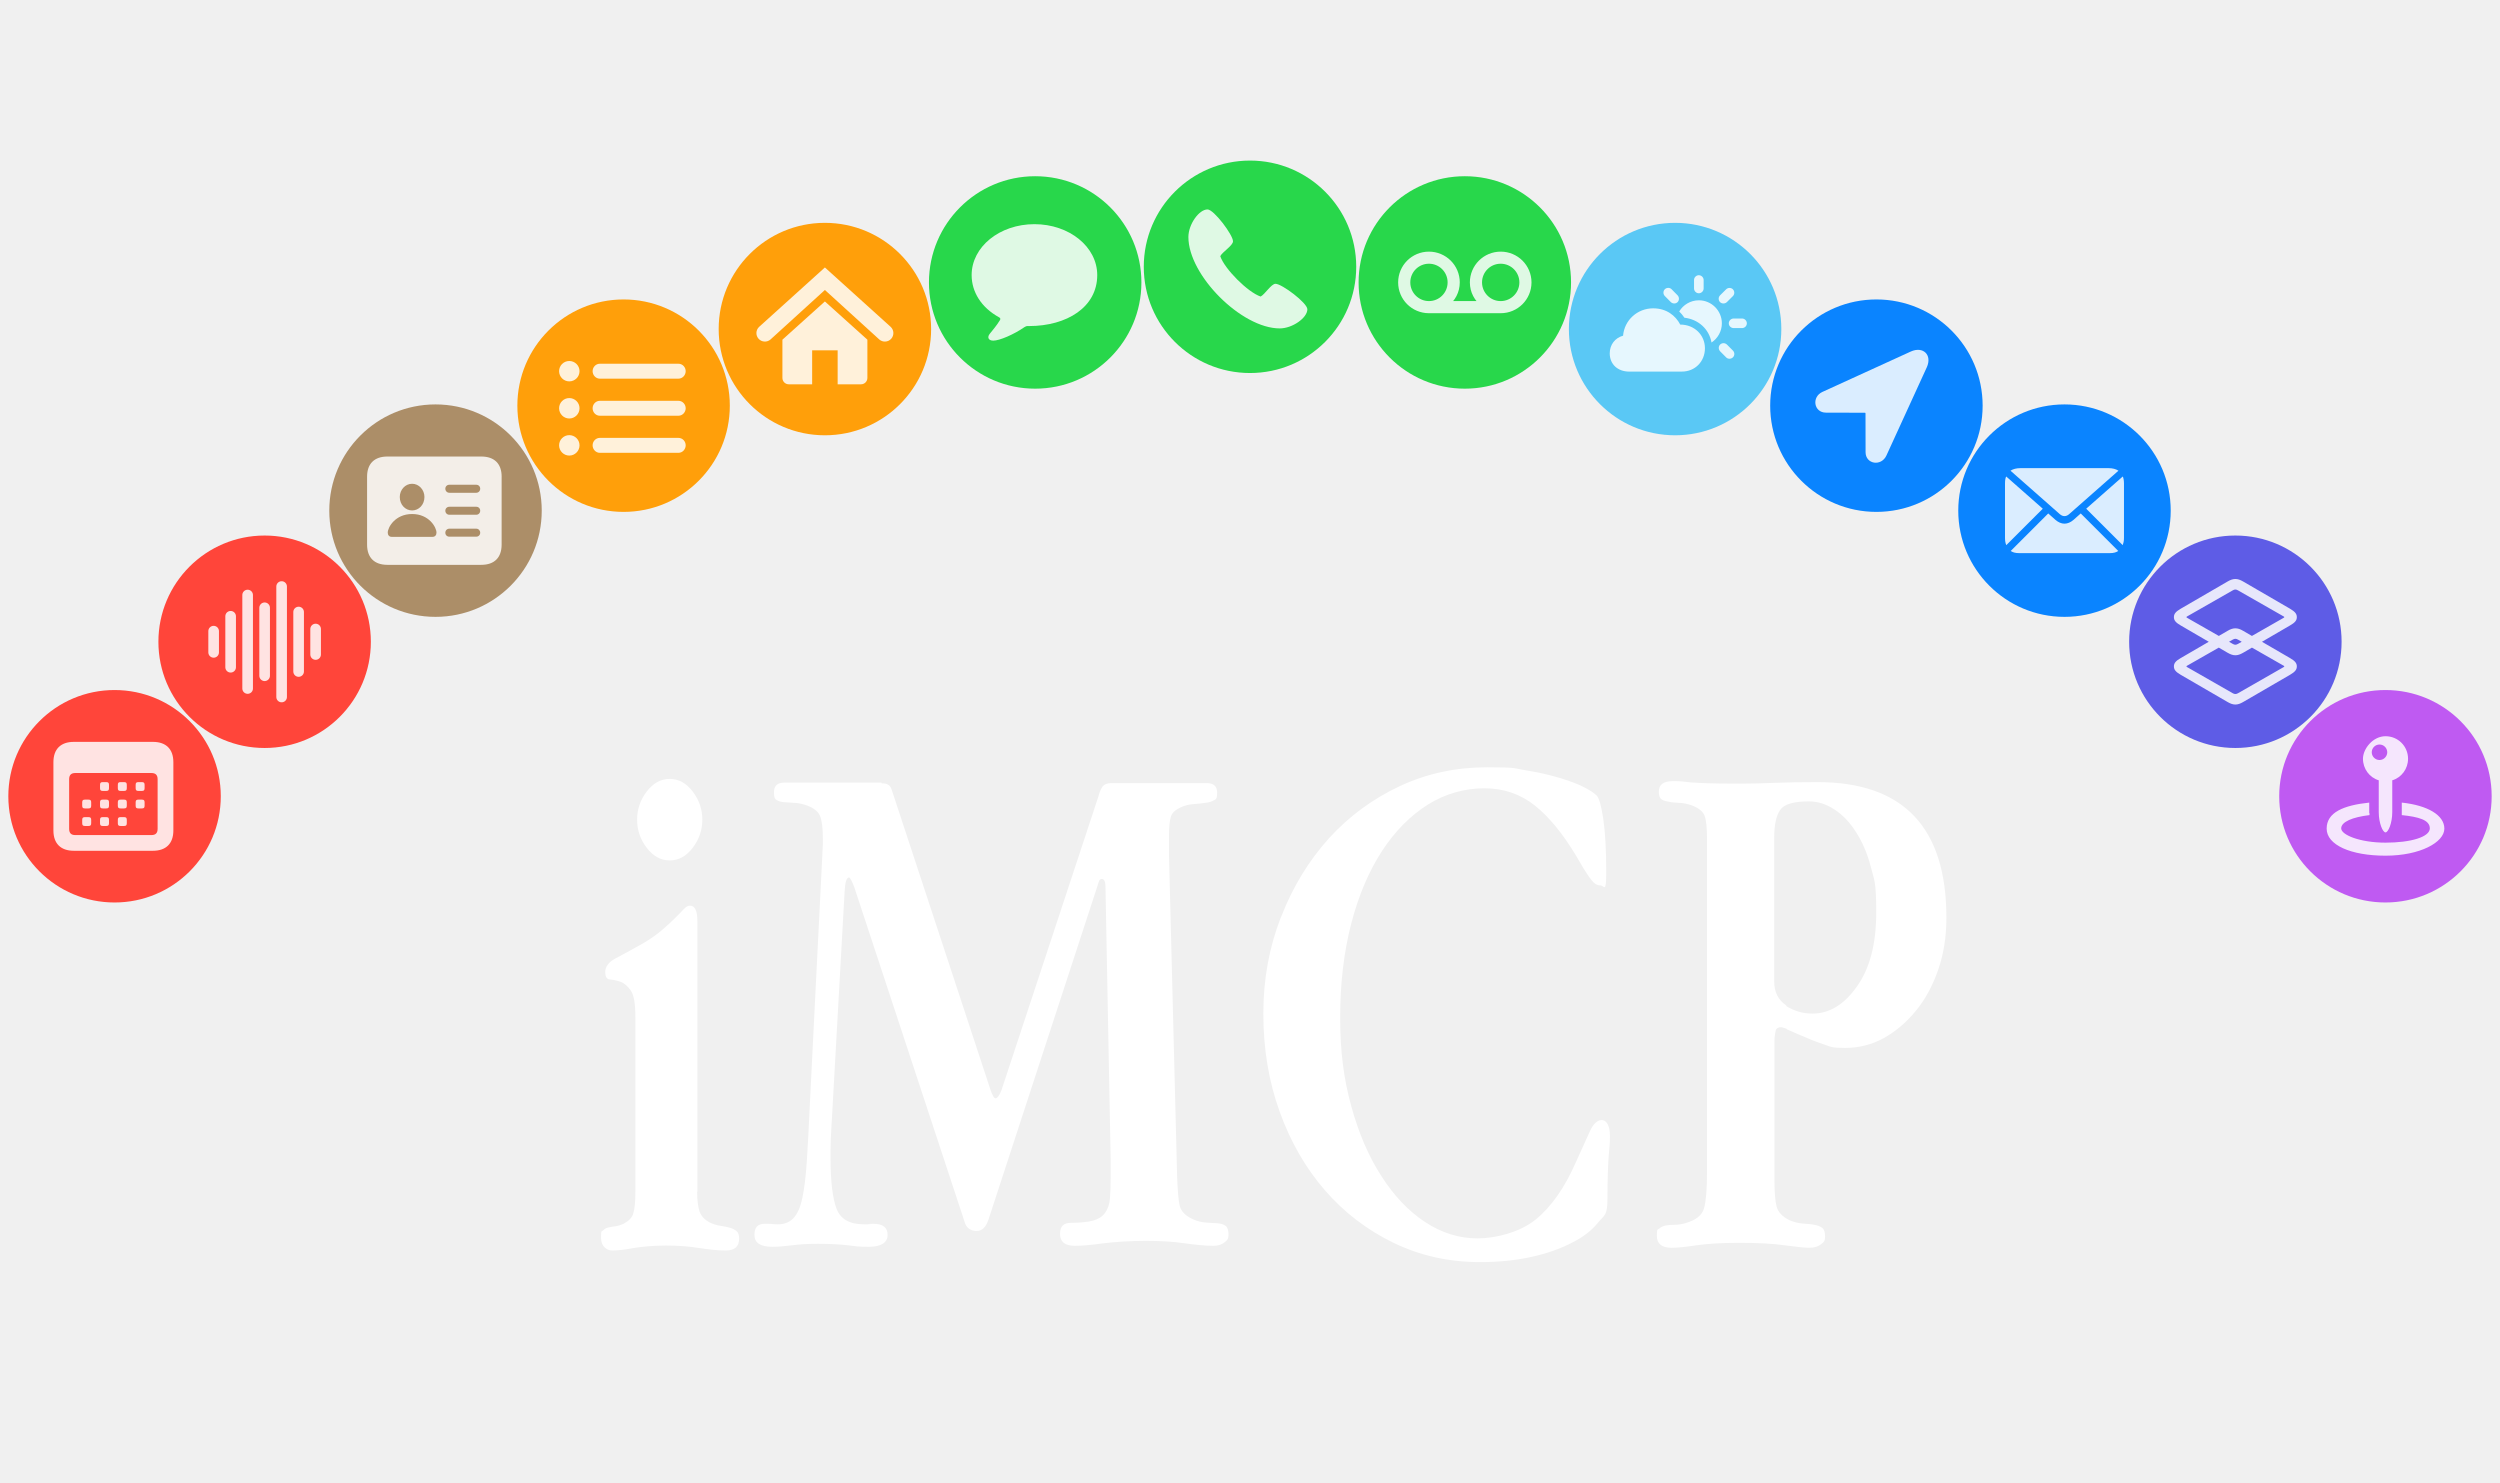
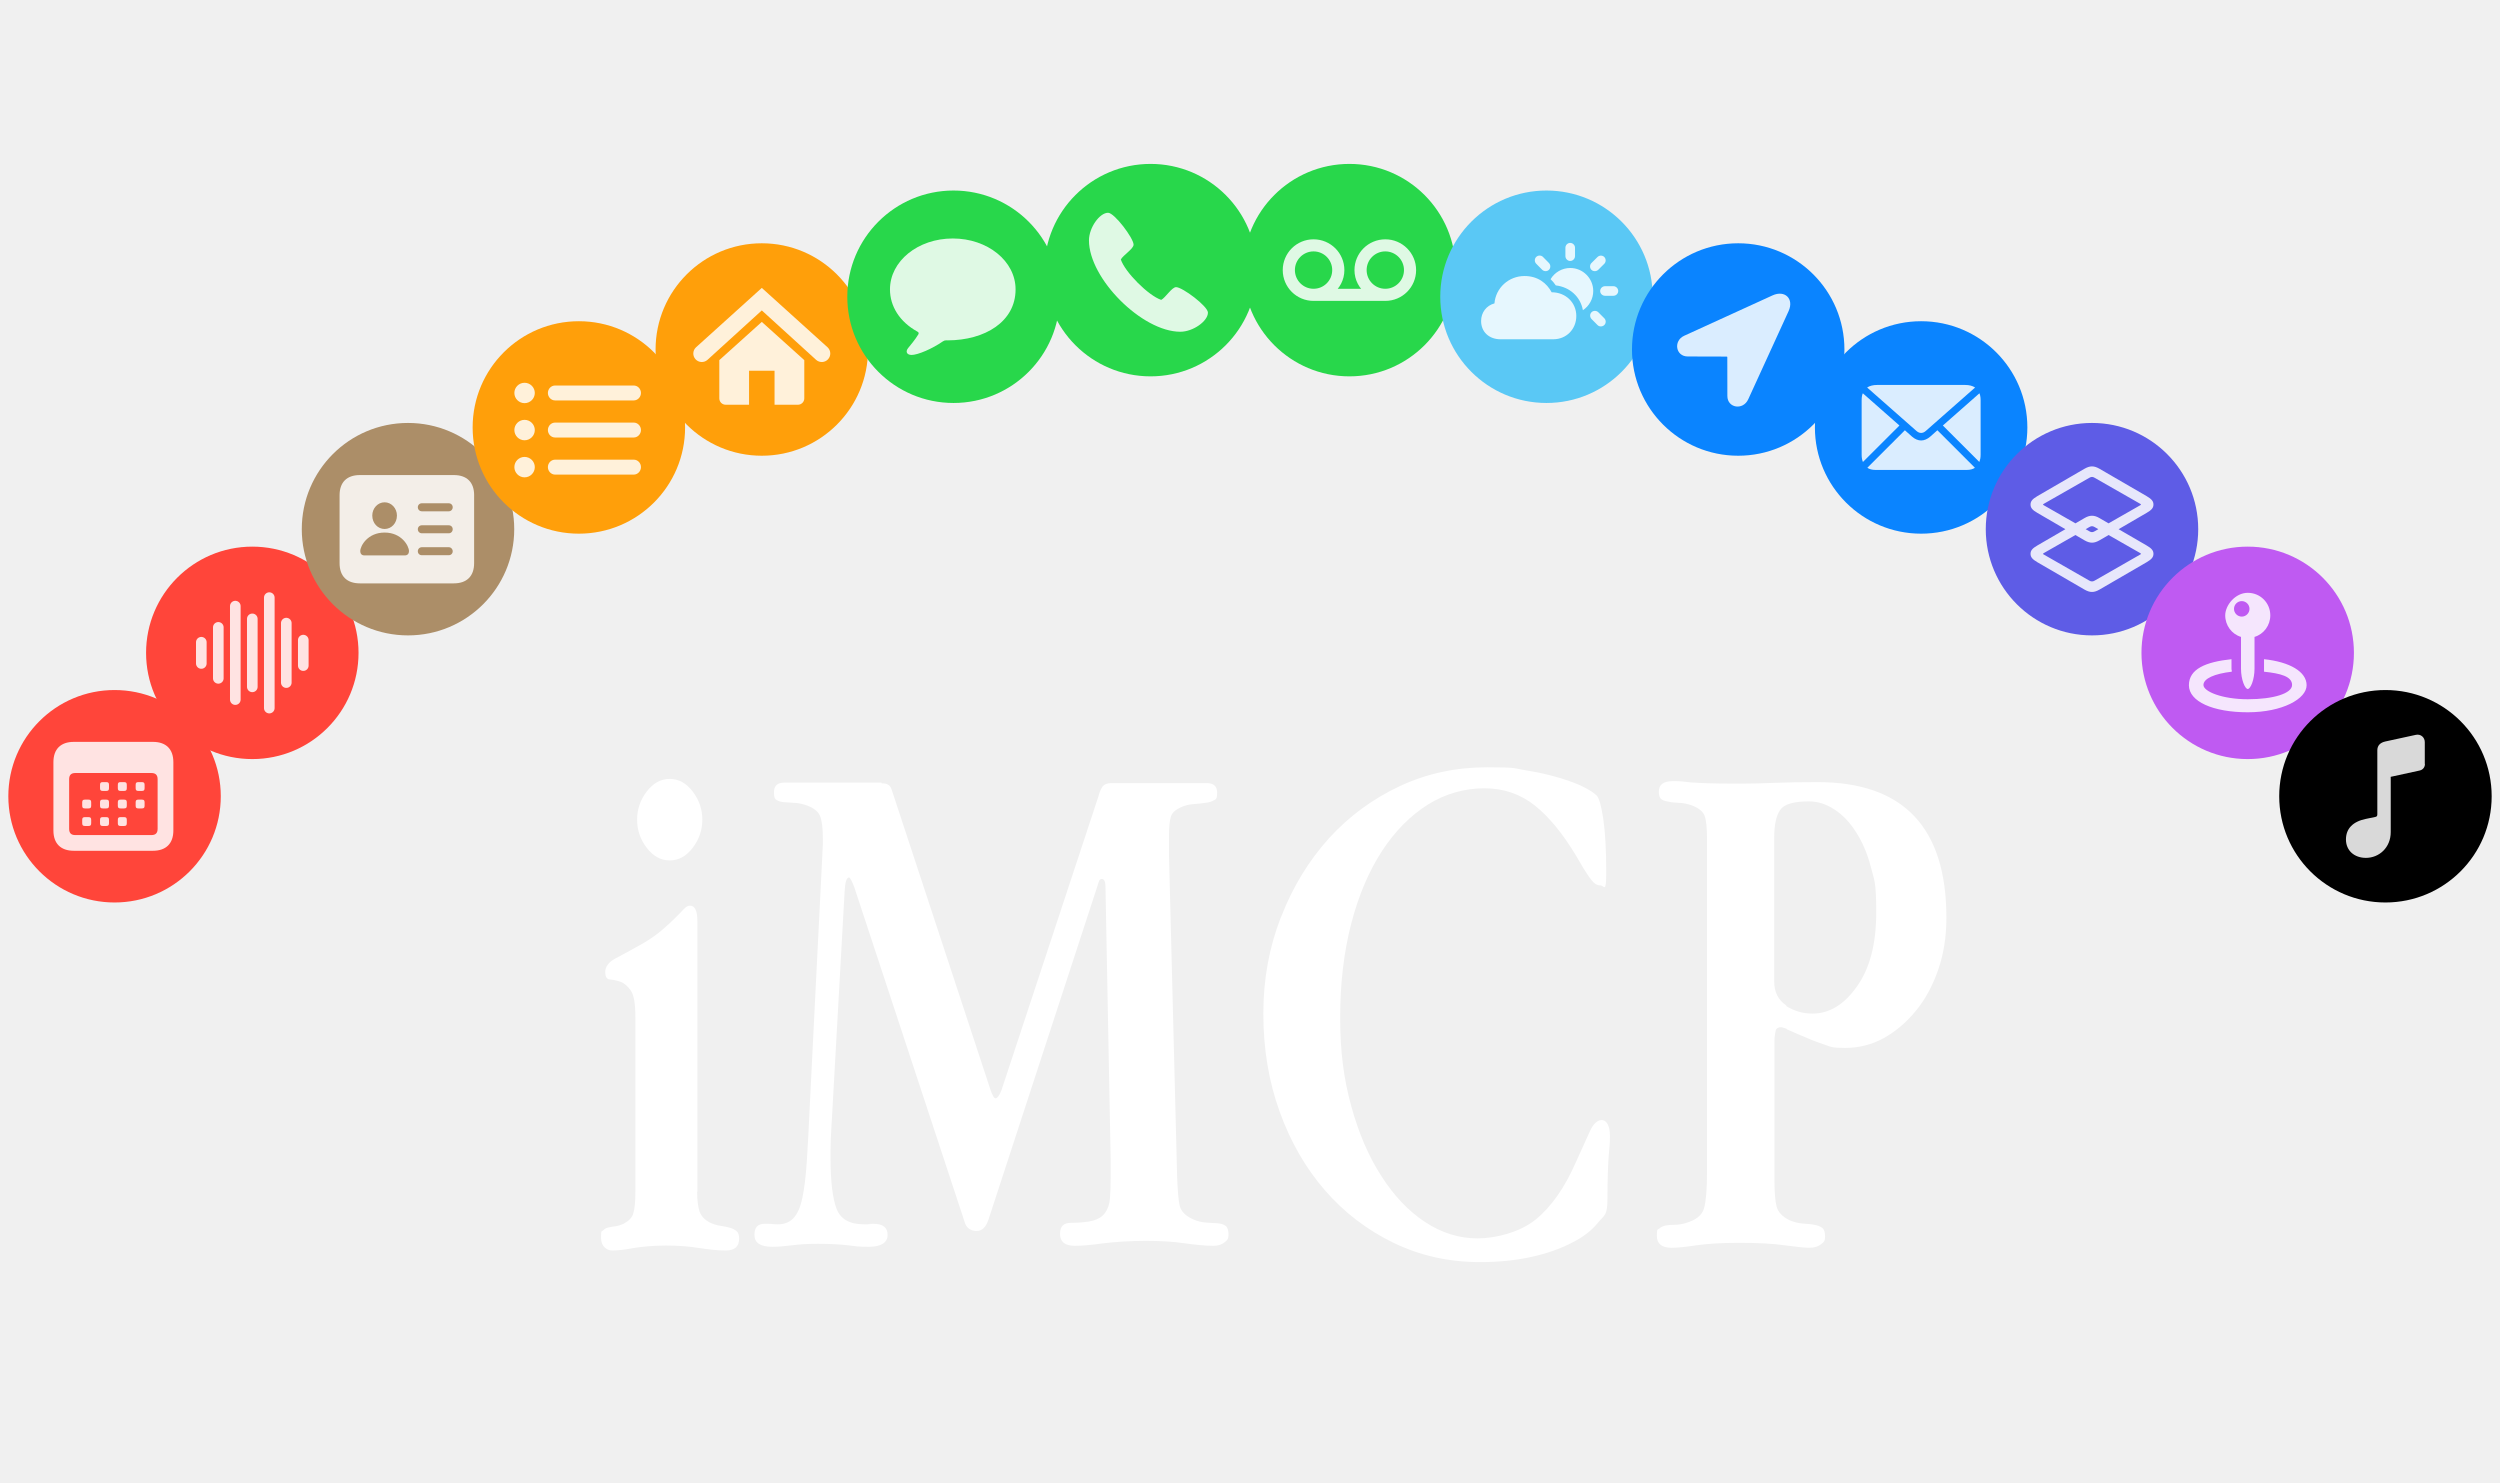
<svg xmlns="http://www.w3.org/2000/svg" viewBox="0 0 1012 600">
  <g fill="#fff">
    <path d="M282.2,482.4c0,3.6.4,6.3,1,8.1.7,1.8,2,3.2,3.8,4.2,1.6.8,3.1,1.3,4.6,1.5s2.8.5,3.9.8,2,.8,2.7,1.4,1,1.6,1,3c0,3.2-1.8,4.8-5.4,4.8s-6.6-.4-10.8-1c-4.2-.7-8.6-1-13.4-1s-9.5.4-13.1,1c-3.6.7-6.5,1-8.7,1s-4.5-1.7-4.5-5.1.2-2.4.8-3,1.2-1,2.1-1.2c.9-.2,1.9-.4,2.9-.5s2.1-.5,3.3-1c2.2-1.2,3.6-2.6,4-4.4.5-1.7.8-4.5.8-8.5v-70.8c0-5.4-.6-9-1.9-10.8s-2.7-3-4.2-3.5-2.9-.8-4.2-.9-1.9-1.1-1.9-3.1,1.4-4,4.1-5.4,6.5-3.5,11.5-6.3c3-1.8,5.5-3.6,7.6-5.4,2.1-1.8,3.8-3.4,5.2-4.8,1.4-1.4,2.5-2.5,3.4-3.5.9-.9,1.7-1.4,2.5-1.4,2,0,3,2.1,3,6.3v109.5ZM280.4,320.4c2.6,3.4,3.9,7.2,3.9,11.4s-1.3,8-3.9,11.4-5.7,5.1-9.3,5.1-6.7-1.7-9.3-5.1c-2.6-3.4-3.9-7.2-3.9-11.4s1.3-8,3.9-11.4,5.7-5.1,9.3-5.1,6.7,1.7,9.3,5.1Z" />
    <path d="M356.9,317.1c1,0,1.9.1,2.5.5.7.3,1.2,1,1.6,2.2l39.9,121.2c.8,2.4,1.5,3.6,2.1,3.6s1.6-1.1,2.4-3.3l39.3-119.1c.4-1.6,1-2.9,1.6-3.8.7-.9,1.9-1.4,3.5-1.4h38.7c2.8,0,4.2,1.3,4.2,3.9s-.5,2.6-1.4,3.1-2,.9-3.5,1c-1.4.2-3,.4-4.6.5-1.7.1-3.5.5-5.2,1.3-2.2,1-3.5,2.2-4,3.7-.5,1.5-.8,4.2-.8,8.2v7.1l3.3,130.5c.2,5.4.5,9.2,1,11.6.5,2.4,2.4,4.3,5.5,5.7,1.8.8,3.6,1.2,5.4,1.3s3.4.2,4.6.3c1.3.1,2.4.5,3.1,1,.8.6,1.2,1.8,1.2,3.6s-.5,2.2-1.6,3.1-2.6,1.4-4.6,1.4c-3.2,0-7-.4-11.5-1-4.5-.7-9.8-1-15.8-1s-12.4.4-17.2,1c-4.9.7-8.8,1-11.5,1-4,0-6-1.6-6-4.8s1.5-4.5,4.5-4.5,6.8-.3,8.9-.9c2.1-.6,3.7-1.6,4.8-3.1,1.1-1.5,1.8-3.4,2-5.8s.3-5.4.3-8.9v-6.9l-2.1-110.3c0-2.2-.5-3.3-1.5-3.3s-1.2,1-1.8,3l-44.1,135c-1,3-2.6,4.5-4.8,4.5s-4.2-1.2-4.8-3.6l-44.7-135.6c-1-2.6-1.7-3.9-2.1-3.9-1,0-1.6,1.9-1.8,5.7l-5.1,91.2c-.2,3.4-.4,6.5-.5,9.2-.1,2.8-.1,5.3-.1,7.5,0,9.3.8,16.1,2.4,20.4,1.6,4.3,5.3,6.4,11.1,6.4s1.2,0,1.8-.1c.6-.1,1.3-.1,2.1-.1,3.8,0,5.7,1.5,5.7,4.5s-2.5,4.8-7.5,4.8-5-.2-8.5-.6-7.5-.6-12.1-.6-7.5.2-10.6.6-5.8.6-8,.6c-4.8,0-7.2-1.6-7.2-4.8s1.4-4.5,4.2-4.5,2.2,0,3.1.1,1.6.1,2.2.1c2.6,0,4.7-.8,6.3-2.5,1.6-1.7,2.8-4.4,3.6-8.2.8-3.8,1.4-8.7,1.8-14.8s.8-13.5,1.2-22.5l5.1-101.9c0-.4,0-1.1.1-2.1s.1-2.3.1-3.9c0-4.6-.4-7.7-1.2-9.5-.8-1.8-2.6-3.2-5.4-4.2-1.8-.6-3.5-1-5.1-1-1.6-.1-3-.2-4.2-.3-1.2-.1-2.1-.4-2.9-.9s-1-1.5-1-3.1c0-2.6,1.4-3.9,4.2-3.9h39.3Z" />
    <path d="M518.7,370.9c4.7-12.1,11.2-22.6,19.3-31.6,8.2-9,17.8-16,28.7-21.1s22.7-7.6,35.2-7.6,10.6.4,15.6,1.2,9.5,1.8,13.5,3,7.3,2.4,9.9,3.7c2.6,1.3,4.4,2.5,5.4,3.5s1.9,4.1,2.7,9.5c.8,5.3,1.2,12.5,1.2,21.5s-.8,5.4-2.4,5.4-2.8-1-4.3-3.1-3.3-5-5.5-8.9c-5.4-9-11-15.8-16.8-20.4s-12.6-6.9-20.4-6.9-15.8,2.2-22.8,6.6c-7,4.4-13.2,10.6-18.5,18.7s-9.5,17.9-12.5,29.4-4.5,24.2-4.5,38.2,1.5,24.9,4.5,35.8,7,20.3,12.2,28.3c5.1,8,11,14.2,17.7,18.6s13.8,6.6,21.2,6.6,17.2-2.5,23.5-7.6,11.8-12.9,16.3-23.2c2.4-5.4,4.3-9.6,5.7-12.6s3-4.5,4.8-4.5,3.3,2.1,3.3,6.3-.2,4-.5,8.2-.5,10-.5,17.2-1.2,6.6-3.8,9.8-6,5.9-10.7,8.2c-4.6,2.4-10,4.3-16.3,5.7-6.3,1.4-13.2,2.1-20.8,2.1-12.6,0-24.2-2.6-35-7.8-10.7-5.2-20-12.3-27.8-21.3s-13.9-19.6-18.3-31.8c-4.4-12.2-6.6-25.4-6.6-39.6s2.4-27,7.1-39.1h0Z" />
    <path d="M723.1,416.4c-1.2-.4-1.9-.6-2.1-.6-1.2,0-2,.5-2.2,1.4s-.5,2.4-.5,4.4v55.9c0,5.2.3,8.9.9,11,.6,2.2,2.3,4,5.1,5.4,1.8.8,3.6,1.2,5.4,1.4,1.8.1,3.3.2,4.7.5,1.3.2,2.3.6,3.2,1.2.8.6,1.2,1.8,1.2,3.6s-.5,2.2-1.7,3.1c-1.1.9-2.7,1.4-4.7,1.4s-5.3-.4-10-1c-4.7-.7-10.8-1-18.5-1s-12.8.4-17.2,1c-4.5.7-7.8,1-10,1-4,0-6-1.6-6-4.8s.3-2.4,1-3,1.5-1,2.5-1.2,2.2-.3,3.6-.3,2.8-.2,4.2-.6c4.4-1.2,7-3.2,7.8-6.1.8-2.9,1.2-7.7,1.2-14.5v-135.1c0-4.4-.3-7.5-1-9.3-.7-1.8-2.5-3.2-5.2-4.2-1.8-.6-3.5-1-5.2-1-1.7-.1-3.2-.2-4.3-.5-1.2-.2-2.2-.5-2.8-1-.7-.5-1-1.5-1-3.1,0-2.8,1.9-4.2,5.7-4.2s3.2.1,7,.5c3.9.3,9.5.5,16.7.5h4.8c3.4,0,7.6-.1,12.6-.3,5-.2,10.8-.3,17.4-.3,34.8,0,52.2,18.3,52.2,54.9c0,7.8-1.1,14.6-3.3,21s-5.2,12-9,16.6c-3.8,4.7-8.2,8.4-13,11.1-4.9,2.7-10.2,4-15.8,4s-5.7-.5-8.7-1.5-6.3-2.3-9.9-3.9l-4.8-2.1h0ZM723,407.2c3.3,2.1,6.8,3.1,10.7,3.1,6.8,0,12.8-3.6,18-11,5.2-7.3,7.8-17.2,7.8-29.9s-.8-13-2.2-18.5-3.5-10.2-6-14.1-5.4-7-8.7-9.1c-3.3-2.2-6.8-3.3-10.3-3.3-6.2,0-10.1,1.1-11.7,3.5-1.6,2.3-2.4,6-2.4,11.2v58.2c0,4.4,1.7,7.6,5,9.8Z" />
  </g>
  <svg version="1.1" viewBox="0 0 100 100" x="3.373" y="279.327" width="86" height="86">
    <circle fill="#ff453a" cx="50" cy="50" r="50" />
    <g fill="#fff" fill-opacity="0.85">
      <path d="M30.83,75.66h37.23c6.18,0,9.62-3.42,9.62-9.56v-32.15c0-6.14-3.44-9.55-9.62-9.55H30.83c-6.17,0-9.61,3.4-9.61,9.55v32.15c0,6.15,3.44,9.56,9.61,9.56ZM31.52,68.27c-1.92,0-2.9-.9-2.9-2.94v-23.34c0-2.03.99-2.93,2.9-2.93h35.83c1.91,0,2.92.89,2.92,2.93v23.34c0,2.05-1.01,2.94-2.92,2.94H31.52ZM44.49,47.49h1.55c1,0,1.34-.31,1.34-1.3v-1.55c0-.99-.34-1.3-1.34-1.3h-1.55c-.99,0-1.33.31-1.33,1.3v1.55c0,.99.34,1.3,1.33,1.3ZM52.86,47.49h1.57c.99,0,1.33-.31,1.33-1.3v-1.55c0-.99-.34-1.3-1.33-1.3h-1.57c-.98,0-1.32.31-1.32,1.3v1.55c0,.99.34,1.3,1.32,1.3ZM61.25,47.49h1.57c.98,0,1.32-.31,1.32-1.3v-1.55c0-.99-.35-1.3-1.32-1.3h-1.57c-.98,0-1.32.31-1.32,1.3v1.55c0,.99.35,1.3,1.32,1.3ZM36.11,55.73h1.57c.98,0,1.32-.31,1.32-1.28v-1.57c0-.99-.35-1.3-1.32-1.3h-1.57c-.98,0-1.34.31-1.34,1.3v1.57c0,.98.36,1.28,1.34,1.28ZM44.49,55.73h1.55c1,0,1.34-.31,1.34-1.28v-1.57c0-.99-.34-1.3-1.34-1.3h-1.55c-.99,0-1.33.31-1.33,1.3v1.57c0,.98.34,1.28,1.33,1.28ZM52.86,55.73h1.57c.99,0,1.33-.31,1.33-1.28v-1.57c0-.99-.34-1.3-1.33-1.3h-1.57c-.98,0-1.32.31-1.32,1.3v1.57c0,.98.34,1.28,1.32,1.28ZM61.25,55.73h1.57c.98,0,1.32-.31,1.32-1.28v-1.57c0-.99-.35-1.3-1.32-1.3h-1.57c-.98,0-1.32.31-1.32,1.3v1.57c0,.98.35,1.28,1.32,1.28ZM36.11,63.99h1.57c.98,0,1.32-.32,1.32-1.3v-1.57c0-.99-.35-1.3-1.32-1.3h-1.57c-.98,0-1.34.31-1.34,1.3v1.57c0,.98.36,1.3,1.34,1.3ZM44.49,63.99h1.55c1,0,1.34-.32,1.34-1.3v-1.57c0-.99-.34-1.3-1.34-1.3h-1.55c-.99,0-1.33.31-1.33,1.3v1.57c0,.98.34,1.3,1.33,1.3ZM52.86,63.99h1.57c.99,0,1.33-.32,1.33-1.3v-1.57c0-.99-.34-1.3-1.33-1.3h-1.57c-.98,0-1.32.31-1.32,1.3v1.57c0,.98.34,1.3,1.32,1.3Z" />
    </g>
  </svg>
-   <svg viewBox="0 0 100 100" x="64.122" y="216.785" width="86" height="86">
+   <svg viewBox="0 0 100 100" x="59.133" y="221.276" width="86" height="86">
    <circle fill="#ff453a" cx="50" cy="50" r="50" />
    <g stroke="#fff" stroke-opacity="0.85" stroke-width="5" stroke-linecap="round">
      <path d="M26 45V55M34 38V62M42 28V72M50 34V66M58 24V76M66 36V64M74 44V56" />
    </g>
  </svg>
-   <svg version="1.1" viewBox="0 0 100 100" x="133.295" y="163.707" width="86" height="86">
+   <svg version="1.1" viewBox="0 0 100 100" x="122.161" y="171.210" width="86" height="86">
    <circle fill="#ac8e68" cx="50" cy="50" r="50" />
    <g fill="#fff" fill-opacity="0.85">
      <path class="st1" d="M81.12,34.03v31.97c0,6.1-3.41,9.51-9.57,9.51H27.35c-6.14,0-9.56-3.4-9.56-9.51v-31.97c0-6.11,3.42-9.5,9.56-9.5h44.21c6.16,0,9.57,3.39,9.57,9.5ZM27.52,60.35c0,1.1.64,1.99,1.84,1.99h19.25c1.22,0,1.85-.89,1.85-1.99,0-2.48-3.49-8.76-11.47-8.76s-11.47,6.27-11.47,8.76ZM56.53,58.49c-1.11,0-1.91.84-1.91,1.91s.8,1.86,1.91,1.86h12.64c1.07,0,1.87-.8,1.87-1.86s-.8-1.91-1.87-1.91h-12.64ZM56.53,48.17c-1.11,0-1.91.82-1.91,1.86s.8,1.91,1.91,1.91h12.64c1.07,0,1.87-.84,1.87-1.91s-.8-1.86-1.87-1.86h-12.64ZM33.18,43.58c0,3.62,2.61,6.33,5.8,6.33,3.21,0,5.81-2.71,5.81-6.33,0-3.41-2.6-6.23-5.81-6.23s-5.8,2.82-5.8,6.23ZM56.53,37.81c-1.11,0-1.91.82-1.91,1.87s.8,1.91,1.91,1.91h12.64c1.07,0,1.87-.84,1.87-1.91s-.8-1.87-1.87-1.87h-12.64Z" />
    </g>
  </svg>
-   <svg version="1.1" viewBox="0 0 100 100" x="209.429" y="121.215" width="86" height="86">
+   <svg version="1.1" viewBox="0 0 100 100" x="191.324" y="130.031" width="86" height="86">
    <circle fill="#ff9f0a" cx="50" cy="50" r="50" />
    <g fill="#fff" fill-opacity=".85">
      <path d="M38.83,72.2h36.98c1.91,0,3.42-1.64,3.42-3.53s-1.48-3.51-3.42-3.51h-36.98c-1.92,0-3.41,1.62-3.41,3.51s1.51,3.53,3.41,3.53Z" />
      <path d="M24.44,73.49c2.65,0,4.82-2.17,4.82-4.82s-2.17-4.8-4.82-4.8-4.8,2.15-4.8,4.8,2.17,4.82,4.8,4.82Z" />
      <path d="M38.83,54.74h36.98c1.91,0,3.42-1.64,3.42-3.51s-1.48-3.52-3.42-3.52h-36.98c-1.92,0-3.41,1.62-3.41,3.52s1.51,3.51,3.41,3.51Z" />
      <path d="M24.44,56.04c2.65,0,4.82-2.17,4.82-4.82s-2.17-4.8-4.82-4.8-4.8,2.15-4.8,4.8,2.17,4.82,4.8,4.82Z" />
      <path d="M38.83,37.29h36.98c1.91,0,3.42-1.64,3.42-3.52s-1.48-3.51-3.42-3.51h-36.98c-1.92,0-3.41,1.62-3.41,3.51s1.51,3.52,3.41,3.52Z" />
      <path d="M24.44,38.57c2.65,0,4.82-2.15,4.82-4.8s-2.17-4.8-4.82-4.8-4.8,2.15-4.8,4.8,2.17,4.8,4.8,4.8Z" />
    </g>
  </svg>
-   <svg viewBox="0 0 100 100" x="290.918" y="90.206" width="86" height="86">
+   <svg viewBox="0 0 100 100" x="265.376" y="98.480" width="86" height="86">
    <circle fill="#ff9f0a" cx="50" cy="50" r="50" />
    <g fill="#fff" opacity=".85">
      <path d="M50,21 81,49a4,4 0 0 1-5.4,5.9L50,31.6 24.4,54.9A4,4 0 0 1 19,49Z" />
      <path fill-rule="evenodd" d="M50,37 70,55V73a3,3 0 0 1-3,3H33a3,3 0 0 1-3-3V55ZM44,60h12v16H44Z" />
    </g>
  </svg>
-   <svg viewBox="0 0 100 100" x="376.041" y="71.335" width="86" height="86">
+   <svg viewBox="0 0 100 100" x="342.985" y="77.126" width="86" height="86">
    <circle fill="#28d74b" cx="50" cy="50" r="50" />
    <g fill="#fff" fill-opacity="0.85">
      <path d="M30.19,77.4c3.04,0,9.82-2.94,14.79-6.39.59-.4,1.01-.5,1.53-.5.3.01.53.02.7.02,17.63-.04,32-8.83,32-23.99,0-13.3-13.15-23.97-29.56-23.97s-29.56,10.67-29.56,23.97c0,7.9,4.52,15.26,12.9,19.86.63.34.75.71.46,1.29-1.56,2.6-3.8,5.19-4.83,6.48-1.36,1.68-.56,3.21,1.57,3.21Z" />
    </g>
  </svg>
-   <svg viewBox="0 0 100 100" x="463.000" y="65.000" width="86" height="86">
+   <svg viewBox="0 0 100 100" x="422.753" y="66.351" width="86" height="86">
    <circle fill="#28d74b" cx="50" cy="50" r="50" />
    <g fill="#fff" fill-opacity="0.85">
      <path d="M30,23c-4,0-9,7-9,13,0,18,25,43,43,43,6,0,13-5,13-9,0-3-12-12-15-12-2,0-5,5-7,6-6-2-17-13-19-19,1-2,6-5,6-7,0-3-9-15-12-15Z" />
    </g>
  </svg>
-   <svg viewBox="0 0 100 100" x="549.959" y="71.335" width="86" height="86">
+   <svg viewBox="0 0 100 100" x="503.247" y="66.351" width="86" height="86">
    <circle fill="#28d74b" cx="50" cy="50" r="50" />
    <g fill="#fff" stroke="#fff" stroke-width="22" stroke-linejoin="round" opacity="0.85">
      <path transform="translate(20.000 36.882) scale(0.12596)" d="M1.06581e-14 104.043C1.06581e-14 161.656 46.572 208.086 104.043 208.086L372.297 208.086C429.839 208.086 476.341 161.585 476.341 104.043C476.341 46.431 429.768 0 372.297 0C314.685 0 268.048 46.502 268.048 104.043C268.048 137.03 284.031 166.78 309.472 184.8L166.868 184.8C192.309 166.78 208.292 137.03 208.292 104.043C208.292 46.431 161.72 0 104.043 0C46.502 0 1.06581e-14 46.502 1.06581e-14 104.043ZM23.421 103.908C23.421 59.335 59.605 23.151 104.178 23.151C148.752 23.151 184.865 59.335 184.865 103.908C184.865 148.617 148.752 184.8 104.178 184.8C59.605 184.8 23.421 148.617 23.421 103.908ZM291.476 103.908C291.476 59.335 327.589 23.151 372.162 23.151C416.736 23.151 453.055 59.335 453.055 103.908C453.055 148.617 416.736 184.8 372.162 184.8C327.589 184.8 291.476 148.617 291.476 103.908Z" />
    </g>
  </svg>
-   <svg version="1.1" viewBox="0 0 100 100" x="635.082" y="90.206" width="86" height="86">
+   <svg version="1.1" viewBox="0 0 100 100" x="583.015" y="77.126" width="86" height="86">
    <circle fill="#5ac8f5" cx="50" cy="50" r="50" />
    <g fill="#fff" fill-opacity=".85">
      <path d="M74.42,57.32l2.79,2.8c.88.88.9,2.32.02,3.18-.87.87-2.36.91-3.21.02l-2.8-2.82c-.87-.91-.9-2.34-.02-3.21.87-.87,2.32-.86,3.21.02ZM72.01,47.29c0,3.77-1.94,7.1-4.87,9.04-1.12-6.3-6.15-10.91-12.76-11.67-.7-1.05-1.51-2.04-2.45-2.94,1.89-3.15,5.34-5.26,9.26-5.26,5.95,0,10.82,4.87,10.82,10.84ZM83.77,47.3c0,1.24-1.03,2.24-2.27,2.24h-3.94c-1.23,0-2.29-.99-2.29-2.24s1.06-2.27,2.29-2.27h3.94c1.24,0,2.27,1.03,2.27,2.27ZM77.2,31.29c.87.87.88,2.34-.01,3.21l-2.8,2.79c-.88.87-2.35.89-3.23.03-.87-.87-.87-2.35.03-3.22l2.81-2.79c.89-.89,2.33-.89,3.21-.03ZM48.37,31.28l2.78,2.82c.86.89.88,2.34.02,3.21-.87.87-2.32.86-3.22-.04l-2.78-2.81c-.86-.86-.89-2.31-.02-3.19.87-.87,2.37-.88,3.22,0ZM63.43,26.92v3.95c0,1.24-1.03,2.28-2.27,2.28s-2.25-1.05-2.25-2.28v-3.95c0-1.24,1.03-2.27,2.25-2.27s2.27,1.04,2.27,2.27Z" />
      <path d="M28.42,70.01h24.81c6.15,0,10.81-4.74,10.81-10.97s-4.91-11.15-11.61-11.15c-2.24-4.2-6.41-7.65-12.77-7.65-7.41,0-13.54,5.56-14.15,12.88-3.78,1.03-6.28,4.25-6.28,8.31,0,5.07,3.69,8.59,9.19,8.59Z" />
    </g>
  </svg>
-   <svg version="1.1" viewBox="0 0 100 100" x="716.571" y="121.215" width="86" height="86">
+   <svg version="1.1" viewBox="0 0 100 100" x="660.624" y="98.480" width="86" height="86">
    <circle fill="#0a84ff" cx="50" cy="50" r="50" />
    <g fill="#fff" fill-opacity="0.85">
      <path d="M26.24,53.28l18.31.05c.23,0,.32.09.32.31l.03,18.25c0,5.68,7.4,6.9,9.84,1.51l18.98-41.47c2.65-5.85-1.77-10.03-7.54-7.41l-41.58,19c-5.21,2.36-4.09,9.75,1.64,9.76Z" />
    </g>
  </svg>
-   <svg viewBox="0 0 100 100" x="792.705" y="163.707" width="86" height="86">
+   <svg viewBox="0 0 100 100" x="734.676" y="130.031" width="86" height="86">
    <circle fill="#0a84ff" cx="50" cy="50" r="50" />
    <g fill="#fff" fill-opacity="0.85">
      <path d="M49.99 52.58Q48.85 52.58 47.76 51.62L24.58 31.2Q26.43 30 29.29 30H70.71Q73.57 30 75.4 31.2L52.22 51.62Q51.15 52.58 49.99 52.58ZM22.6 66.25Q22.32 65.6 22.16 64.76Q22 63.92 22 62.81V37.19Q22 35.98 22.17 35.12Q22.35 34.27 22.56 33.92L39.78 49.09ZM28.59 70Q27.31 70 26.33 69.73Q25.34 69.45 24.69 68.98L42.35 51.32L45.74 54.34Q46.76 55.22 47.83 55.67Q48.9 56.13 49.99 56.13Q51.08 56.13 52.16 55.67Q53.24 55.22 54.26 54.34L57.65 51.32L75.31 68.98Q74.66 69.45 73.67 69.73Q72.69 70 71.41 70ZM77.4 66.25 60.22 49.09 77.44 33.92Q77.63 34.27 77.81 35.12Q78 35.98 78 37.19V62.81Q78 63.92 77.83 64.76Q77.65 65.6 77.4 66.25Z" />
    </g>
  </svg>
-   <svg viewBox="0 0 100 100" x="861.878" y="216.785" width="86" height="86">
+   <svg viewBox="0 0 100 100" x="803.839" y="171.210" width="86" height="86">
    <circle fill="#5e5ce6" cx="50" cy="50" r="50" />
    <g fill="#fff" fill-opacity="0.85" transform="translate(50 50) scale(0.58) translate(-62.33895 34.1361)">
      <path d="M62.334 16.811C64.314 16.811 66.211 16.168 68.574 14.81L106.744-7.354C110.703-9.686 112.217-11.448 112.217-14.144C112.217-16.778 110.703-18.593 106.744-20.873L68.574-43.047C66.211-44.446 64.314-45.038 62.334-45.038C60.364-45.038 58.467-44.446 56.104-43.047L17.935-20.873C13.975-18.593 12.461-16.778 12.461-14.144C12.461-11.448 13.975-9.686 17.935-7.354L56.104 14.81C58.467 16.168 60.364 16.811 62.334 16.811ZM62.334 8.274C61.628 8.274 61.006 8.087 60.187 7.621L23.031-13.653C22.78-13.758 22.655-13.873 22.655-14.144C22.655-14.353 22.78-14.468 23.031-14.625L60.187-35.847C61.006-36.314 61.628-36.552 62.334-36.552C63.039-36.552 63.672-36.314 64.491-35.847L101.648-14.625C101.898-14.468 102.023-14.353 102.023-14.144C102.023-13.873 101.898-13.758 101.648-13.653L64.491 7.621C63.672 8.087 63.039 8.274 62.334 8.274ZM62.334-23.183C64.314-23.183 66.211-23.816 68.574-25.174L106.744-47.399C110.703-49.68 112.217-51.442 112.217-54.128C112.217-56.824 110.703-58.576 106.744-60.919L68.574-83.082C66.211-84.44 64.314-85.083 62.334-85.083C60.364-85.083 58.467-84.44 56.104-83.082L17.935-60.919C13.975-58.576 12.461-56.824 12.461-54.128C12.461-51.442 13.975-49.68 17.935-47.399L56.104-25.174C58.467-23.816 60.364-23.183 62.334-23.183ZM62.334-31.72C61.628-31.72 61.006-31.959 60.187-32.425L23.031-53.648C22.78-53.752 22.655-53.919 22.655-54.128C22.655-54.389 22.78-54.514 23.031-54.619L60.187-75.841C61.006-76.308 61.628-76.546 62.334-76.546C63.039-76.546 63.672-76.308 64.491-75.841L101.648-54.619C101.898-54.514 102.023-54.389 102.023-54.128C102.023-53.919 101.898-53.752 101.648-53.648L64.491-32.425C63.672-31.959 63.039-31.72 62.334-31.72Z" />
    </g>
  </svg>
-   <svg version="1.1" viewBox="0 0 100 100" x="922.627" y="279.327" width="86" height="86">
+   <svg version="1.1" viewBox="0 0 100 100" x="866.867" y="221.276" width="86" height="86">
    <circle fill="#bf5af2" cx="50" cy="50" r="50" />
    <g fill="#fff" fill-opacity="0.85">
      <path d="M42.49,57.93v.94c-8.01.94-13.32,3.18-13.32,6.25s8.84,6.72,20.86,6.72,20.86-2.71,20.86-6.72-5.3-5.42-13.2-6.25v-5.89c12.14,1.3,20.04,5.89,20.04,12.26s-11.31,12.73-27.7,12.73-27.7-5.07-27.7-12.73,7.9-10.96,20.04-12.26v4.95h.12Z" />
      <path d="M60.64,32.35c0,4.71-3.06,8.84-7.43,10.14v14.97c0,5.19-1.89,9.55-3.18,9.55s-3.18-4.36-3.18-9.55v-14.97c-4.36-1.3-7.43-5.42-7.43-10.14s4.71-10.61,10.61-10.61,10.61,4.71,10.61,10.61ZM43.55,29.29c0,2,1.65,3.65,3.65,3.65s3.65-1.65,3.65-3.65-1.65-3.65-3.65-3.65-3.65,1.65-3.65,3.65h0Z" />
    </g>
  </svg>
+   <svg viewBox="0 0 100 100" x="922.627" y="279.327" width="86" height="86">
+     <circle fill="#000" cx="50" cy="50" r="50" />
+     <g fill="#fff" fill-opacity="0.85">
+       <path d="M68.52 34.73V24.53C68.52 22.21 66.56 20.6 64.31 21.09L49.96 24.21C47.51 24.74 46.18 26.17 46.18 28.35V58.45C46.21 59.22 45.93 59.57 45.33 59.71L40.81 60.65C34.6 61.92 31.41 65.28 31.41 70.34C31.41 75.49 35.27 79 40.81 79C46.98 79 52.49 74.23 52.49 66.86V41.54C52.49 40.7 52.24 40.91 53.05 40.73L66.07 37.89C67.61 37.57 68.59 36.35 68.59 34.8Z" />
+     </g>
+   </svg>
</svg>
